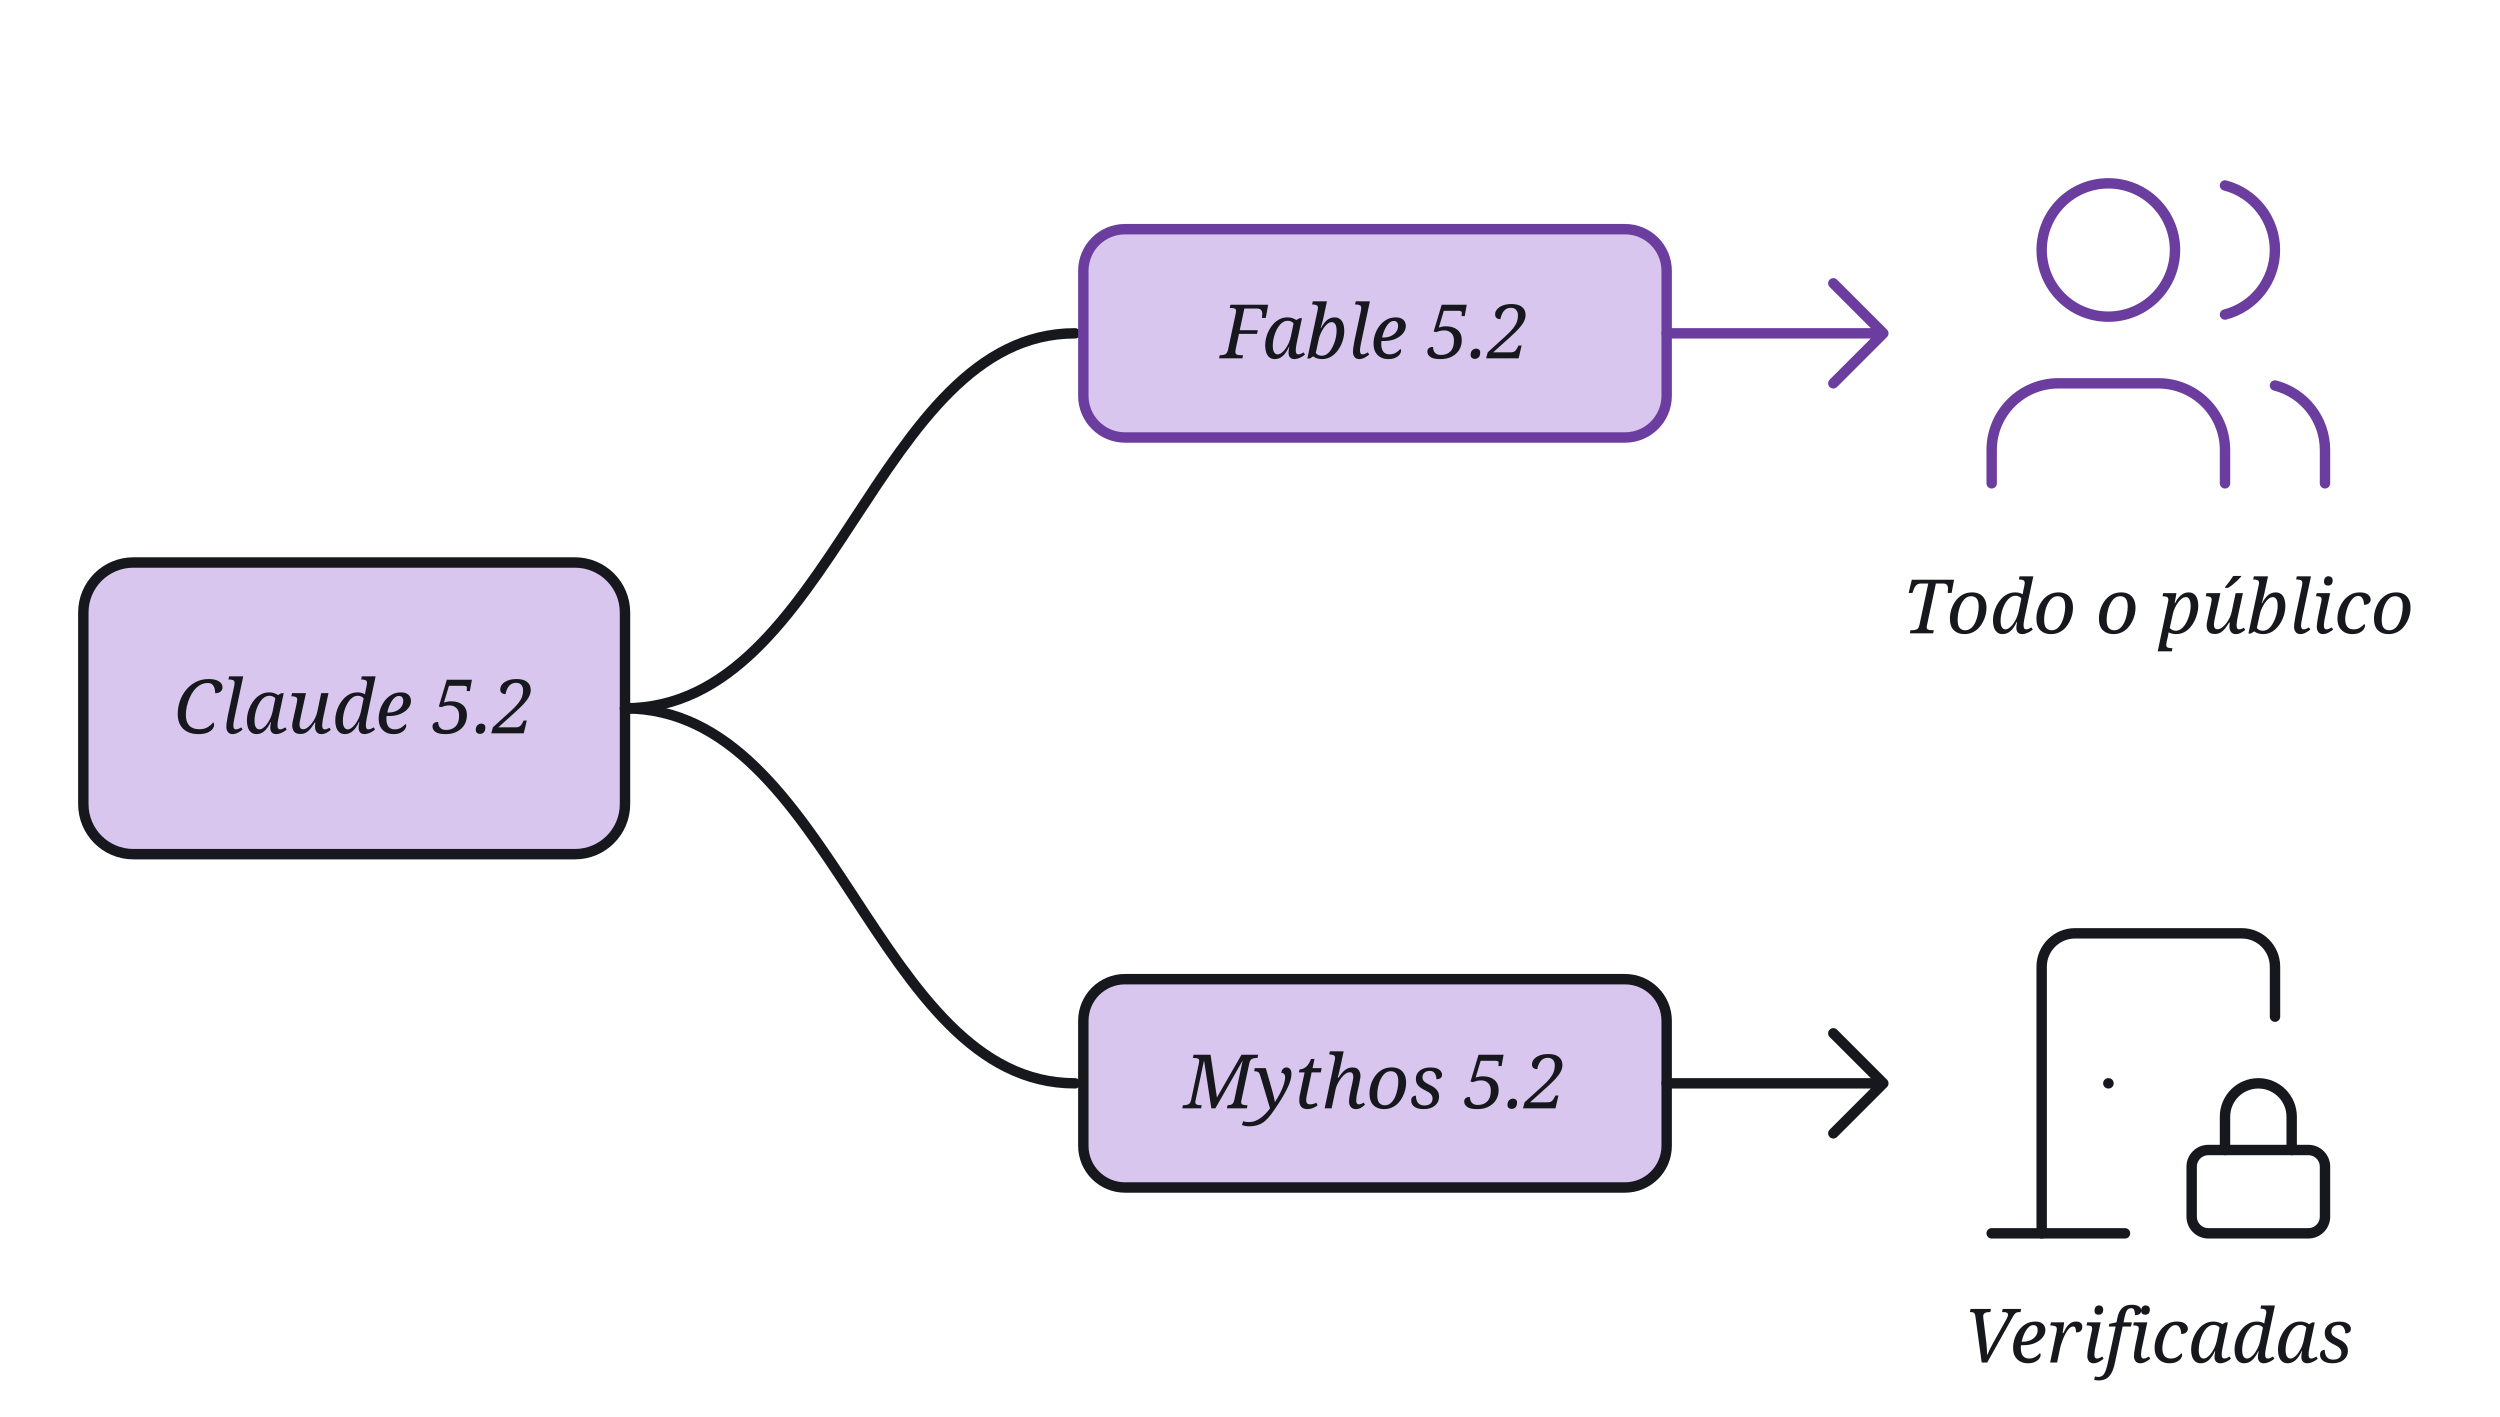
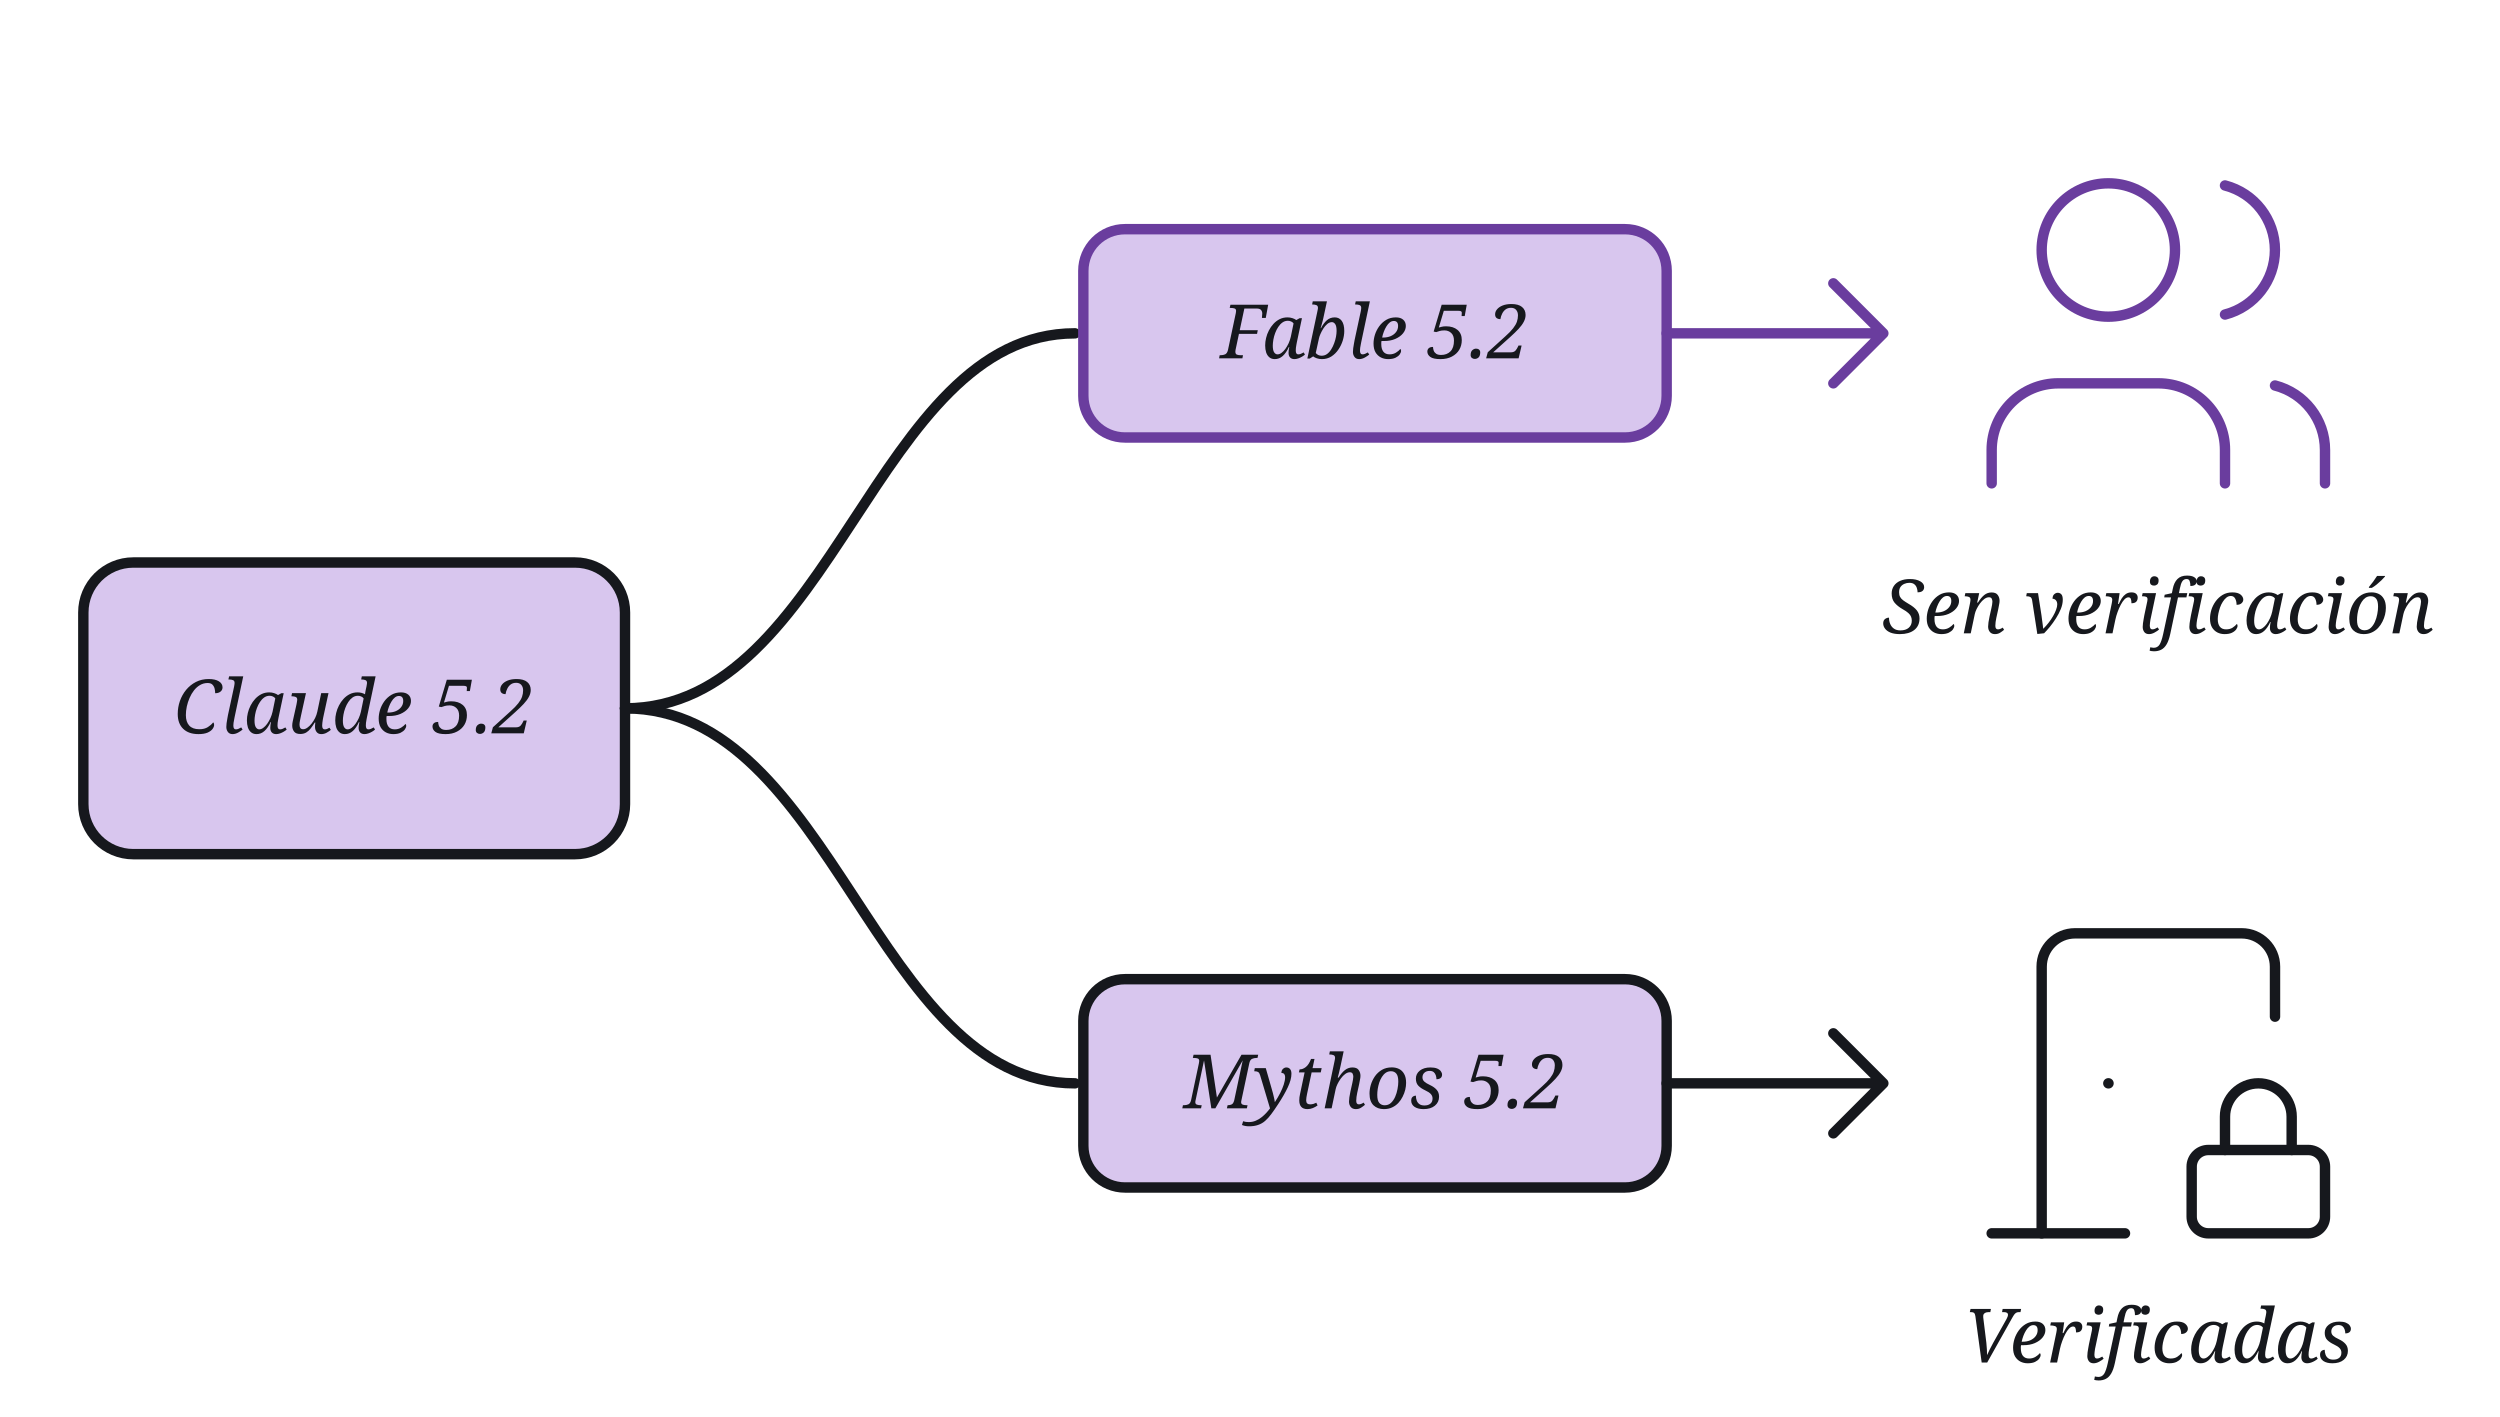
<svg xmlns="http://www.w3.org/2000/svg" class="ilu-d" viewBox="0 0 600 340">
  <style>svg.ilu-d{background:var(--sec-tinte,#eee6f7)}.ilu-d .t{stroke: var(--ilu-tinta,#16181d); fill: none; stroke-width: 2.5; stroke-linecap: round; stroke-linejoin: round;}.ilu-d .a{stroke: var(--ilu-azul,#6a3d9e); fill: none; stroke-width: 2.5; stroke-linecap: round; stroke-linejoin: round;}.ilu-d .r{stroke: var(--ilu-rojo,#c8202c); fill: none; stroke-width: 2.5; stroke-linecap: round; stroke-linejoin: round;}.ilu-d .fa{fill: var(--ilu-relleno,#d8c6ee); stroke: none;}.ilu-d .ft{fill: var(--ilu-tinta,#16181d); stroke: none;}.ilu-d .fz{fill: var(--ilu-azul,#6a3d9e); stroke: none;}.ilu-d .lbl{fill: var(--ilu-tinta,#16181d); font-family: 'Newsreader', Georgia, serif; font-style: italic; font-size: 18px;}.ilu-d .num{fill: var(--ilu-tinta,#16181d); font-family: 'Newsreader', Georgia, serif; font-size: 34px; font-weight: 600;}.ilu-d .num-tres{font-size: 38px; font-weight: 700;}.ilu-d .nom-chatgpt{fill: var(--c-herramientas,#1c3faa);}.ilu-d .nom-vce{fill: var(--c-comunidad,#1d7547);}.ilu-d .nom-edumedia{fill: var(--c-multimedia,#a8206f);}.ilu-d .total{fill: var(--ilu-tinta,#16181d); font-family: 'Newsreader', Georgia, serif; font-size: 60px; font-weight: 700;}.ilu-d g.li2{stroke-width: 1.25;}.ilu-d g.li3{stroke-width: 0.833;}.ilu-d g.li4{stroke-width: 0.625;}</style>
  <rect class="fa" x="20" y="135" width="130" height="70" rx="12" />
  <rect class="t" x="20" y="135" width="130" height="70" rx="12" />
  <text class="lbl" x="85" y="176" text-anchor="middle">Claude 5.2</text>
  <path class="t" d="M150 170 C200 170 210 80 258 80" />
  <path class="t" d="M150 170 C200 170 210 260 258 260" />
  <rect class="fa" x="260" y="55" width="140" height="50" rx="10" />
  <rect class="a" x="260" y="55" width="140" height="50" rx="10" />
  <text class="lbl" x="330" y="86" text-anchor="middle">Fable 5.2</text>
  <rect class="fa" x="260" y="235" width="140" height="50" rx="10" />
  <rect class="t" x="260" y="235" width="140" height="50" rx="10" />
  <text class="lbl" x="330" y="266" text-anchor="middle">Mythos 5.2</text>
  <path class="a" d="M400 80 H452 M440 68 L452 80 L440 92" />
  <path class="t" d="M400 260 H452 M440 248 L452 260 L440 272" />
  <g class="a li4" transform="translate(470 32) scale(4)">
    <path d="M16 21v-2a4 4 0 0 0-4-4H6a4 4 0 0 0-4 4v2" />
    <path d="M16 3.128a4 4 0 0 1 0 7.744" />
    <path d="M22 21v-2a4 4 0 0 0-3-3.87" />
    <circle cx="9" cy="7" r="4" />
  </g>
  <g class="t li4" transform="translate(470 212) scale(4)">
    <path d="M19 8V5a2 2 0 00-2-2H7a2 2 0 00-2 2v16" />
    <path d="M2 21h8" />
    <path d="M20 16v-2a2 2 0 00-4 0v2" />
    <path d="M9 12h.01" />
    <rect x="14" y="16" width="8" height="5" rx="1" />
  </g>
-   <text class="lbl" x="518" y="152" text-anchor="middle">Todo o público</text>
+   <text class="lbl" x="518" y="152" text-anchor="middle">Sen verificación</text>
  <text class="lbl" x="518" y="327" text-anchor="middle">Verificadas</text>
</svg>
